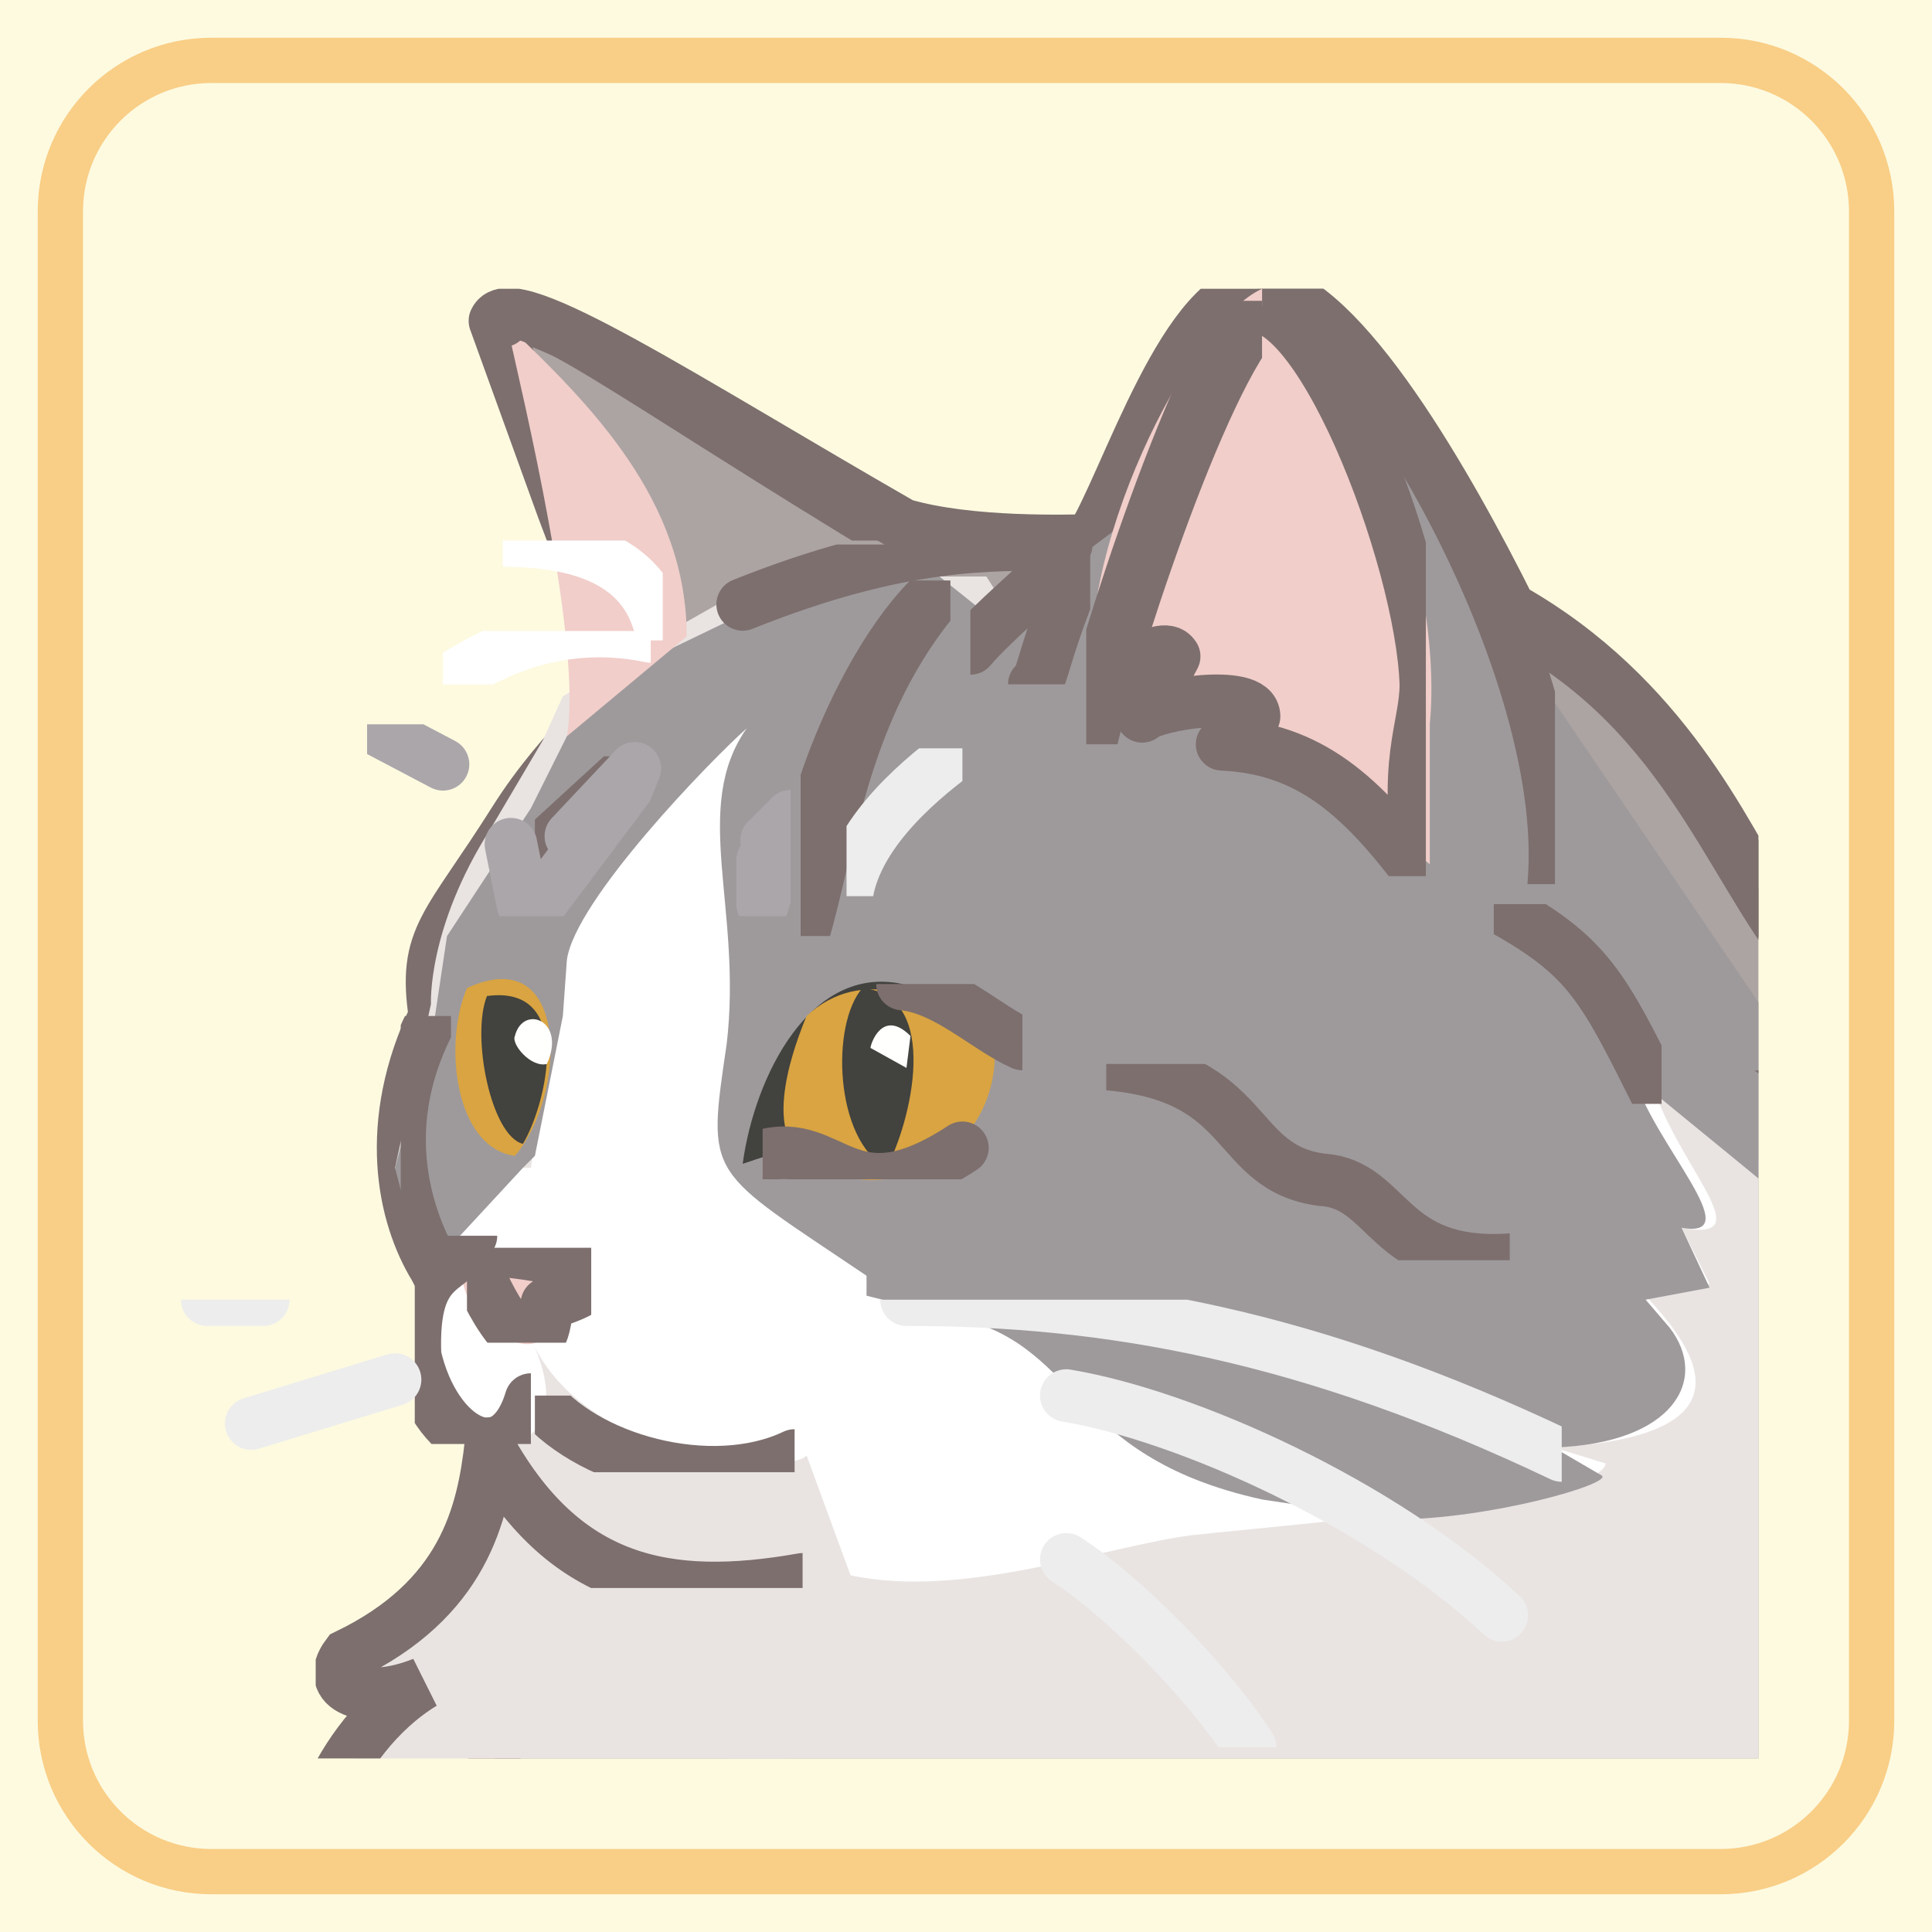
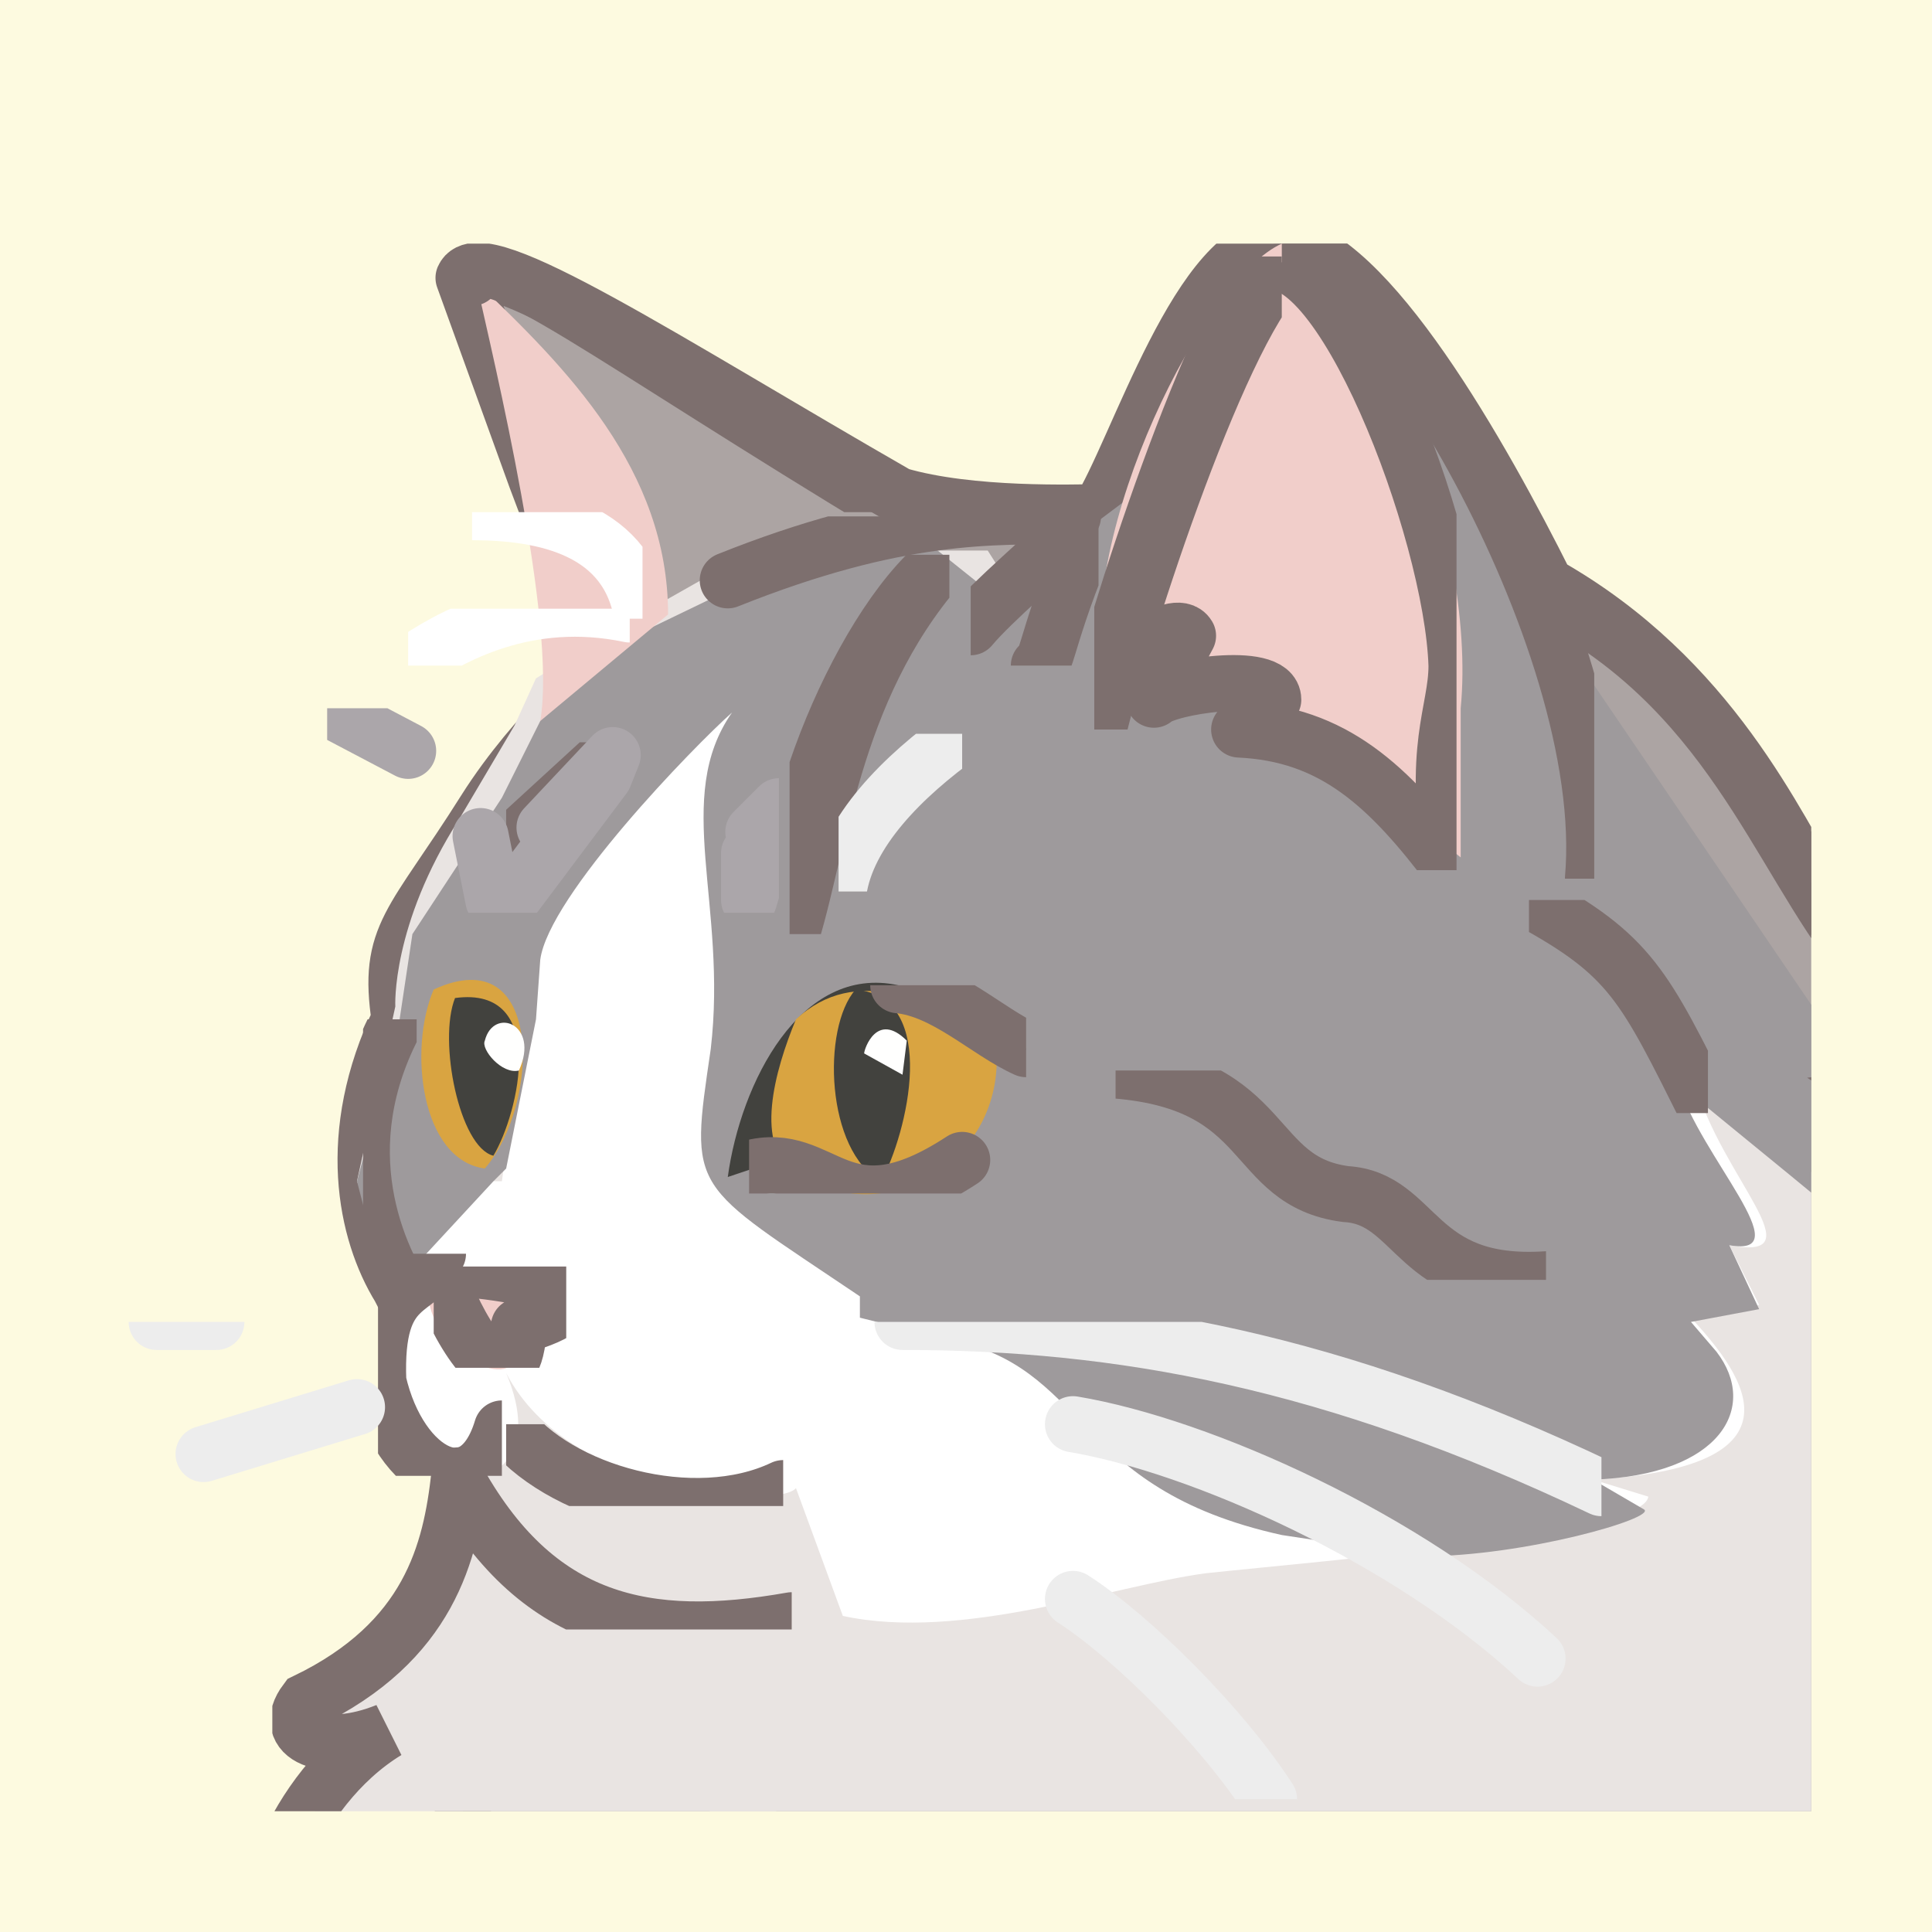
<svg xmlns="http://www.w3.org/2000/svg" viewBox="0 0 512 512" aria-label="Rahman &amp; Fia">
  <rect width="512" height="512" fill="#FDFAE0" />
-   <rect x="16" y="16" width="480" height="480" rx="40" fill="none" stroke="#F5A93C" stroke-width="12" opacity=".55" />
-   <svg x="46.00" y="46.00" width="420.00" height="420.00" viewBox="10 15 48 48" fill="none">
+   <svg x="32.00" y="32.00" width="448.00" height="448.00" viewBox="10 15 48 48" fill="none">
    <clipPath id="a">
      <path d="M0 0h152v100H0z" />
    </clipPath>
    <g clip-path="url(#a)">
      <svg width="53.394" height="72.348" x="98.606" y="2.973" preserveAspectRatio="none" viewBox="0 0 33.534 45.438">
        <path fill="#aca4a3" d="M30.872 33.078c2.736-4.104 3.572-12.844 1.52-11.932l-.38.228c.532-4.18-1.216-9.652-3.04-10.868s-1.14 1.672-1.14 1.672C24.564 3.286 16.888-.286 13.012.018c-1.14.076-.684 1.064-.076 1.216C6.552-.21.548 3.21.016 8.454c-.152 2.432.76 6.004 4.94 8.436 2.432 1.368 7.828 2.356 10.412 7.904 1.52 3.344 1.748 6.992.152 10.184l3.572 10.412c5.168.456 9.12-2.432 8.892-3.496-.152-.608-.76-.608-1.824-.38 1.9-.608 5.092-3.496 6.004-6.46.684-1.9 0-2.508-1.292-1.976" />
        <path stroke="#7d6f6e" stroke-linecap="round" stroke-linejoin="round" d="M30.872 33.078c2.736-4.104 3.572-12.844 1.52-11.932l-.38.228c.532-4.18-1.216-9.652-3.04-10.868s-1.14 1.672-1.14 1.672C24.564 3.286 16.888-.286 13.012.018c-1.14.076-.684 1.064-.076 1.216C6.552-.21.548 3.21.016 8.454c-.152 2.432.76 6.004 4.94 8.436 2.432 1.368 7.828 2.356 10.412 7.904 1.52 3.344 1.748 6.992.152 10.184l3.572 10.412c5.168.456 9.12-2.432 8.892-3.496-.152-.608-.76-.608-1.824-.38 1.9-.608 5.092-3.496 6.004-6.46.684-1.9 0-2.508-1.292-1.976" />
      </svg>
      <svg width="42.334" height="25.535" x="99.187" y="3.12" preserveAspectRatio="none" viewBox="0 0 26.588 16.037">
        <path fill="#beb5b4" d="M18.803 4.941c1.064.38 2.888 2.356 2.964 3.8-1.596-1.444-3.42-3.344-5.396-3.04 1.444.076 2.812 1.292 3.496 2.204-1.216-1.064-2.584-2.128-4.484-2.432.684.532 1.9 1.824 1.9 2.812-1.52-1.976-3.268-3.496-6.536-3.42-.836.076-1.596-.608-3.344-.228-4.104.608-6.992 4.104-5.7 8.208.532 1.14 1.368 2.28 2.052 3.192-2.052-1.292-4.028-3.8-3.724-7.752C1.323 2.433 6.871-.075 11.583.913c1.444.228 2.28.76 2.508.836.304.228 0 .228-.988-.304-.988-.38-1.216-1.444.38-1.444 3.724-.076 9.424 2.812 12.54 9.272 1.064 2.356.38 1.824-.076 1.14-1.52-2.128-4.332-4.788-7.144-5.472" />
      </svg>
      <svg width="26.408" height="34.611" x="123.317" y="40.633" preserveAspectRatio="none" viewBox="0 0 16.585 21.738">
        <path fill="#9c9392" d="m5.7 5.398-1.444 2.28C4.408 3.422 1.976.078.988.002c-.532-.076.684 2.584.304 5.7-.076 1.976-.456 4.636-1.292 5.7l3.648 10.26.76.076c3.04 0 5.168-.76 6.84-2.28 1.748-1.824-.912-1.596-2.28-1.14l-.076-.152c4.256-1.064 7.98-6.004 7.676-8.284-.152-.836-.912-.836-1.292-.38-.836 1.216-2.128 2.812-2.584 3.04-.38.152 0-.076.38-.456l1.976-2.812c-.912.912-3.496 2.66-5.092 3.344.456-1.292-.38-.456-3.268.608 1.748-2.888 2.28-4.484 1.064-3.952l-1.976 1.292c1.216-3.344.836-5.928-.076-5.168" />
      </svg>
      <svg width="131.371" height="78.538" x=".169" y="18.489" preserveAspectRatio="none" viewBox="0 0 82.507 49.326">
        <path fill="#aca4a3" d="M40.179 17.253c3.8-.38 7.676-3.344 15.428-3.724 9.728-.304 16.948 4.18 21.812 11.552 3.04 4.56 2.356 8.664 4.94 12.008.38.456.076 1.064-1.444.456 1.14 1.52 2.356 4.864-.684 4.636 2.28 2.584-3.42 5.472-9.196 5.244-7.22-.076-10.184.76-14.06.76-1.064 0-1.748-.152-1.748-.152-.76.076-2.052 0-3.04-.76-5.928.228-9.956-.38-14.136-.684-1.444.532-4.94 1.672-13.452 1.444-6.232-.152-7.904 0-10.944.76-2.584.532-4.94.836-5.32.076-.76.076-2.356 0-2.888-1.596h-1.9l-.608-.304c-3.724.304-4.028-3.8-.228-4.788 2.204-.38 6.308-1.368 8.664-4.18l1.444-16.112-1.672-3.268c-.608-.988-.988-2.736 0-4.788-.228-1.52.228-1.672 1.52-3.724.912-1.444 2.204-2.508 2.204-2.508l-1.292-3.42L12.287.61c.304-.684 3.648 1.52 7.752 3.876 1.292.38 3.192.304 3.572.304.684-1.064 1.824-4.864 3.268-4.788 1.52.152 3.572 3.8 4.712 6.08 2.964 1.672 4.104 4.332 4.864 5.548 1.216 1.9 1.976 2.432 2.584 2.736.836.608-.76.988-.76.988.836.76 2.66 1.748 1.9 1.9" />
        <path stroke="#7d6f6e" stroke-linecap="round" stroke-linejoin="round" d="M40.179 17.253c3.8-.38 7.676-3.344 15.428-3.724 9.728-.304 16.948 4.18 21.812 11.552 3.04 4.56 2.356 8.664 4.94 12.008.38.456.076 1.064-1.444.456 1.14 1.52 2.356 4.864-.684 4.636 2.28 2.584-3.42 5.472-9.196 5.244-7.22-.076-10.184.76-14.06.76-1.064 0-1.748-.152-1.748-.152-.76.076-2.052 0-3.04-.76-5.928.228-9.956-.38-14.136-.684-1.444.532-4.94 1.672-13.452 1.444-6.232-.152-7.904 0-10.944.76-2.584.532-4.94.836-5.32.076-.76.076-2.356 0-2.888-1.596h-1.9l-.608-.304c-3.724.304-4.028-3.8-.228-4.788 2.204-.38 6.308-1.368 8.664-4.18l1.444-16.112-1.672-3.268c-.608-.988-.988-2.736 0-4.788-.228-1.52.228-1.672 1.52-3.724.912-1.444 2.204-2.508 2.204-2.508l-1.292-3.42L12.287.61c.304-.684 3.648 1.52 7.752 3.876 1.292.38 3.192.304 3.572.304.684-1.064 1.824-4.864 3.268-4.788 1.52.152 3.572 3.8 4.712 6.08 2.964 1.672 4.104 4.332 4.864 5.548 1.216 1.9 1.976 2.432 2.584 2.736.836.608-.76.988-.76.988.836.76 2.66 1.748 1.9 1.9" />
      </svg>
      <svg width="25.818" height="8.329" x="82.857" y="86.74" preserveAspectRatio="none" viewBox="0 0 16.215 5.231">
        <path fill="#fff" d="M3.447.076c.836-.152 1.9-.076 2.66.228 2.28.836 5.852 3.04 10.108 3.952l-7.828.76c-1.52.152-3.572.304-4.712.152C1.927 5.244.56 4.94.103 4.104-.505 1.596 1.7.228 3.447.076" />
      </svg>
      <svg width="50.695" height="57.479" x="14.371" y="27.203" preserveAspectRatio="none" viewBox="0 0 31.839 36.1">
        <path fill="#e9e4e2" d="M3.367 16.34c-.152 1.976-.912 3.572-2.432 3.952-1.064.76 0 1.444 1.064.76-1.14.76-2.66 3.496-1.672 3.496h.228c-.76.988-.836 4.788.38 3.952-.228 1.368.456 4.028 1.52 4.028C3.291 34.732 5.04 36.1 5.04 36.1c1.976-.988 6.992-1.52 7.22-1.824 1.672-.684 4.332-3.04 4.332-3.04v.38c.304 1.14 1.216.532 3.8-1.976-.152.988.988 1.216 2.66-.304l1.14-1.52c0 .836 1.216.76 3.268-1.14l1.292-1.9c1.064.76 1.52-1.52 1.748-3.344l.228-.076c.684 0 .532-4.104.532-4.104.76 1.368.76-.532.076-1.976-.076-1.064-1.14-2.356-1.14-2.356L25.56 9.88l-.532-1.672-1.596-1.672-2.964-2.128-3.42-2.28-2.052.228-1.216-.684L12.715 0h-4.18l-2.28 1.292-1.596.988-.38.836-.988 1.672c-1.216 1.9-1.14 3.344-1.14 3.344l-.684 3.116.988 2.204z" />
      </svg>
      <svg width="39.17" height="29.594" x="17.552" y="28.05" preserveAspectRatio="none" viewBox="0 0 24.601 18.587">
        <path fill="#fff" d="M1.902 10.716c.152-.456 1.292-2.812.228-3.648-.912-1.14-1.52.152-1.52.456l-.38 3.572-.152 1.824c-.304 1.064.304 3.04 1.444 3.04.38.076 1.216-.38.608-1.824 1.14 2.204 4.864 2.432 5.168 2.052l.836 2.28c2.128.456 4.788-.532 6.46-.76 2.128-.228 7.828-.684 7.904-1.368l-.988-.304c4.104-.228 2.508-2.052 1.748-2.888l1.216-.228-.532-1.064c1.596.304-.152-1.216-.608-2.888-3.344-4.484-4.484-4.408-6.46-5.928l-2.736-1.064-1.368-.152-.988-.684L8.362 0C5.93.988 4.638 2.204 2.738 5.7l-.684 5.016z" />
      </svg>
      <svg width="20.684" height="9.581" x="8.73" y="87.224" preserveAspectRatio="none" viewBox="0 0 12.99 6.017">
        <path fill="#fff" d="M4.478 0C2.958.38-.538 1.444.07 4.104c.532 1.672 3.268 1.748 4.028 1.9 2.28.152 6.004-1.064 8.892-1.292C11.698 2.812 4.858 3.04 4.478 0" />
      </svg>
      <svg width="11.047" height="20.451" x="22.481" y="57.093" preserveAspectRatio="none" viewBox="0 0 6.938 12.844">
        <path fill="#e9e4e2" d="M6.938.38c-.456 2.584-3.724 3.268-5.32 4.864C.022 6.764-.206 8.664.174 8.36l1.9-1.216c-.456.38-2.052 3.724-.912 2.964l1.14-1.064c-.608.912-1.368 3.344-1.064 3.8-.076-1.596.684-2.964 1.14-4.028-.456.38-1.596 1.748-1.672 1.672-.304-2.28 1.672-3.572 1.368-3.344C1.922 7.068.326 8.284.022 8.36c-.38-4.256 4.256-5.32 3.192-4.712-1.748.228-1.596-1.292-1.596-1.368-.76-.684-.76-1.14-.38-2.28l2.204.38z" />
      </svg>
      <svg width="55.18" height="13.555" x="64.143" y="40.029" preserveAspectRatio="none" viewBox="0 0 34.656 8.513">
        <path fill="#beb5b4" d="M0 3.877c4.332 1.216 9.272-1.9 17.48-2.052.76-.152-.684.456-.684.912 5.396-1.064 12.464 1.444 17.86 5.776C30.476 4.181 24.472-.075 15.352.001 8.588.153 4.18 2.965.076 3.725z" />
      </svg>
      <svg width="25.896" height="20.33" x="37.158" y="61.328" preserveAspectRatio="none" viewBox="0 0 16.264 12.768">
        <path fill="#9c9392" d="M10.184 8.284c-.608.836-1.824 2.28-3.876 2.584-1.52.912-4.028 1.9-6.308 1.9l2.28-2.508 2.584-1.14c1.216-.076 2.964 0 5.016-2.66.228.684.608.608 1.824-.152s2.356-2.66 2.584-4.56c.76 1.9 1.672.912 1.976-1.52L15.96 0c-.38 1.976-.912 3.8-1.216 3.648-.988 3.116-3.344 4.56-4.56 4.636" />
      </svg>
      <svg width="48.404" height="36.908" x="16.708" y="18.854" preserveAspectRatio="none" viewBox="0 0 30.4 23.18">
        <path fill="#9e9a9c" d="m8.968 18.924 1.52.38c2.584.456 2.204 2.66 6.004 3.496l2.508.38c1.824 0 4.18-.684 3.952-.836l-.912-.532c2.28-.076 2.964-1.292 2.204-2.28L23.788 19l1.216-.228-.532-1.14c1.292.228-.532-1.596-.912-2.888.988.836 4.712 3.8 5.092 4.332l1.216 1.748.532-1.444-1.596-1.976.76-.38-1.9-2.052c-.152-.456-1.14-.76-1.14-.76l-5.32-7.828L17.1 0l-3.268 4.256L11.4 6.08 9.88 4.864l-2.888.912L4.788 6.84 3.42 7.98l-.836 1.672-1.596 2.432-.228 1.52L0 16.492l.532 2.052 1.9-2.052.228-.228.532-2.66.076-1.064c.152-1.14 2.736-3.8 3.42-4.408-1.064 1.52-.076 3.42-.38 6.004-.38 2.584-.38 2.356 2.66 4.408z" />
      </svg>
      <svg width="17.667" height="6.777" x="91.007" y="87.224" preserveAspectRatio="none" viewBox="0 0 11.096 4.256">
        <path fill="#e9e4e2" d="m0 0 5.624 4.256 5.472-.152C9.12 3.952 4.484 2.356.988.304z" />
      </svg>
      <svg width="26.501" height="18.315" x="60.755" y="75.244" preserveAspectRatio="none" viewBox="0 0 16.644 11.503">
        <path fill="#9c9392" d="M3.42 4.028c.304 3.116 2.508 5.016 6.08 4.56-.456-.76.228-.684 1.52-.38-1.14-1.064-.532-.76.38-.76 3.116 0 2.964-3.42 3.04-7.448l2.204 7.068-2.66 1.748-.076 2.584c-2.66.228-6.384.076-13.908-.456l.988-1.216 2.128-3.192z" />
      </svg>
      <svg width="5.445" height="12.464" x="20.096" y="19.58" preserveAspectRatio="none" viewBox="0 0 3.42 7.828">
        <path fill="#f1ceca" d="M0 0c.304 1.368 1.444 6.08 1.14 7.828l2.28-1.9C3.42 3.344 1.596 1.52 0 0" />
      </svg>
      <svg width="10.309" height="17.425" x="37.79" y="18.491" preserveAspectRatio="none" viewBox="0 0 6.475 10.944">
        <path fill="#f1ceca" d="M.06 7.828C-.398 5.092 1.882.608 3.25 0c1.52.228 3.496 5.168 3.192 8.284v2.66L3.86 8.892l-1.368-.76.608-.152-1.672-.152L.82 7.6l.608-.912C.591 6.84.06 7.828.06 7.828" />
      </svg>
      <svg width="15.973" height="9.56" x="6.422" y="78.753" preserveAspectRatio="none" viewBox="0 0 10.032 6.004">
        <path fill="#9e9a9c" d="M7.6 0C6.46 1.444 2.432 3.116 0 4.104c.152.836 2.204 1.52 3.192 1.9l6.84-2.28C9.348 3.344 7.752.836 7.6 0" />
      </svg>
      <svg width="12.715" height="7.866" x=".241" y="85.53" preserveAspectRatio="none" viewBox="0 0 7.986 4.94">
        <path fill="#fff" d="M4.034 0C2.742.076-.146.608.006 2.888l.456 1.14.912.456 1.748.304.684.152h1.52c-.456-2.28 2.66-3.192 2.66-3.192C6.314 1.064 4.49.836 4.034 0" />
      </svg>
      <svg width="12.101" height="6.89" x="19.975" y="19.224" preserveAspectRatio="none" viewBox="0 0 7.6 4.327">
        <path stroke="#7d6f6e" stroke-linecap="round" stroke-linejoin="round" d="M0 .147c.228-.684 2.432 1.064 7.6 4.18" />
      </svg>
      <svg width="50.956" height="55.666" x="14.304" y="26.234" preserveAspectRatio="none" viewBox="0 0 32.003 34.961">
        <path stroke="#7d6f6e" stroke-linecap="round" d="M3.334 17.1c-.152 1.369-.532 2.965-2.736 4.029-.456.608.304.988 1.444.532C.294 22.725-.39 25.157.218 25.005h.38c-.836 1.292-.684 5.016.38 3.952-.228.988.076 3.8 1.444 4.104M14.278 0c-1.444 0-3.116-.076-6.156 1.14m14.516.228c3.344 1.672 4.18 4.636 5.7 6.536 1.52 1.824 2.584 1.596 1.672 2.28l-1.216.152c2.584 1.672 3.04 2.508 2.356 2.584h-.912c1.824 1.064 1.976 3.344 1.596 3.268-.532 0-.912-.912-1.824-1.672 1.748 1.444 2.204 4.18 1.368 3.572l-1.14-1.14c1.596 1.368.836 5.548.38 4.94l-.76-1.824c.684 1.9-.304 5.32-.684 4.636l-.532-1.596c.152 3.344-3.344 6.08-4.18 5.396v-.76c-1.064 2.508-4.408 4.028-4.028 2.28-1.292 1.52-4.636 4.028-3.8 1.748-1.216 1.14-3.8 2.736-4.332 3.192" />
      </svg>
      <svg width="28.48" height="8.229" x="19.327" y="76.454" preserveAspectRatio="none" viewBox="0 0 17.887 5.168">
        <path stroke="#7d6f6e" stroke-linecap="round" stroke-linejoin="round" d="M.103 0c-.608 2.66 1.672 5.168 1.824 5.168m7.676-1.824c3.116-.38 6.156.076 8.284 1.596" />
      </svg>
      <svg width="6.664" height="7.898" y="85.288" preserveAspectRatio="none" viewBox="0 0 4.185 4.961">
        <path stroke="#7d6f6e" stroke-linecap="round" stroke-linejoin="round" d="M4.185 0C2.893.152.081.532.005 2.812-.147 5.32 3.045 4.94 3.121 4.94" />
      </svg>
      <svg width="9.56" height="4.376" x="19.491" y="53.462" preserveAspectRatio="none" viewBox="0 0 6.004 2.748">
        <path stroke="#7d6f6e" stroke-linecap="round" stroke-linejoin="round" d="M0 0c1.444 2.66 3.42 3.04 6.004 2.584" />
      </svg>
      <svg width="4.537" height="10.77" x="28.991" y="27.324" preserveAspectRatio="none" viewBox="0 0 2.85 6.764">
        <path stroke="#7d6f6e" stroke-linecap="round" stroke-linejoin="round" d="M2.85 0C1.33 1.064-.266 4.94.038 6.764.57 5.016.798 2.204 2.85 0" />
      </svg>
      <svg width="3.63" height="4.356" x="34.133" y="26.114" preserveAspectRatio="none" viewBox="0 0 2.28 2.736">
        <path stroke="#7d6f6e" stroke-linecap="round" stroke-linejoin="round" d="M1.824.304C1.368.76.38 1.596 0 2.052M2.28 0c-.912 2.052-.912 2.736-1.064 2.736" />
      </svg>
      <svg width="3.933" height="2.92" x="18.704" y="47.533" preserveAspectRatio="none" viewBox="0 0 2.47 1.834">
        <path fill="#f1ceca" d="M.038 0c-.304 1.368 1.292 2.204 1.52 1.672l.076-.532.76-.228.076-.608z" />
      </svg>
      <svg width="3.517" height="6.307" x="17.305" y="47.17" preserveAspectRatio="none" viewBox="0 0 2.209 3.961">
        <path stroke="#7d6f6e" stroke-linecap="round" stroke-linejoin="round" d="M2.209 3.116C1.753 4.636.385 3.952.005 2.28-.071.38.765.76 1.069 0" />
      </svg>
      <svg width="7.866" height="2.323" x="20.943" y="52.01" preserveAspectRatio="none" viewBox="0 0 4.94 1.459">
        <path stroke="#7d6f6e" stroke-linecap="round" d="M0 0c.912 1.216 3.344 1.9 4.94 1.14" />
      </svg>
      <svg width="4.84" height="3.025" x="19.975" y="26.114" preserveAspectRatio="none" viewBox="0 0 3.04 1.9">
        <path stroke="#fff" stroke-linecap="round" stroke-linejoin="round" d="M0 0c1.292 0 2.812.304 3.04 1.9" />
      </svg>
      <svg width="6.292" height="1.615" x="18.16" y="28.855" preserveAspectRatio="none" viewBox="0 0 3.952 1.015">
        <path stroke="#fff" stroke-linecap="round" stroke-linejoin="round" d="M0 1.015C.76.483 2.128-.277 3.952.103" />
      </svg>
      <svg width="8.871" height="18.031" x="42.967" y="18.49" preserveAspectRatio="none" viewBox="0 0 5.571 11.325">
        <path stroke="#7d6f6e" stroke-linecap="round" stroke-linejoin="round" d="M0 0c1.596-.075 5.928 6.993 5.548 11.325" />
      </svg>
      <svg width="3.509" height="4.477" x="30.382" y="32.407" preserveAspectRatio="none" viewBox="0 0 2.204 2.812">
        <path stroke="#ededed" stroke-linecap="round" stroke-linejoin="round" d="M0 2.812C.152 1.748 1.14.76 2.204 0" />
      </svg>
      <svg width="3.763" height="2.876" x="18.886" y="47.533" preserveAspectRatio="none" viewBox="0 0 2.363 1.806">
        <path stroke="#7d6f6e" stroke-linecap="round" stroke-linejoin="round" d="M.304.684c.456.988 1.14 1.748 1.216.38C3.116.608 2.356.152 0 0" />
      </svg>
      <svg width="3.267" height="4.356" x="20.943" y="32.649" preserveAspectRatio="none" viewBox="0 0 2.052 2.736">
        <path stroke="#7d6f6e" stroke-linecap="round" d="m0 2.736.228-1.064L2.052 0" />
      </svg>
      <svg width="48.767" height="13.553" x="3.276" y="49.106" preserveAspectRatio="none" viewBox="0 0 30.628 8.512">
        <path stroke="#ededed" stroke-linecap="round" stroke-linejoin="round" d="M21.204 4.94c1.064.684 2.66 2.28 3.496 3.572m-3.496-6.688c2.28.38 6.004 2.052 8.284 4.18M18.164 0c3.876 0 7.676.684 12.464 2.964M5.7 2.356l2.736-.836M4.864 0h1.064M0 .684.836.456m.608 1.748 1.9-.76" />
      </svg>
      <svg width="12.706" height="6.292" x="6.059" y="78.753" preserveAspectRatio="none" viewBox="0 0 7.98 3.952">
        <path stroke="#7d6f6e" stroke-linecap="round" d="M7.98 0C6.84 1.14 3.42 3.04 0 3.952" />
      </svg>
      <svg width="12.311" height="11.491" x="8.39" y="85.046" preserveAspectRatio="none" viewBox="0 0 7.732 7.217">
        <path stroke="#7d6f6e" stroke-linecap="round" stroke-linejoin="round" d="M7.732 0C3.932 1.368-.552 1.748.056 5.32c.608 1.824 2.736 2.052 3.42 1.824" />
      </svg>
      <svg width="1.946" height="3.261" x="8.591" y="91.224" preserveAspectRatio="none" viewBox="0 0 1.222 2.048">
        <path stroke="#7d6f6e" stroke-linecap="round" stroke-linejoin="round" d="M.082 2.048C-.374.072 1.222-.156 1.222.072" />
      </svg>
      <svg width="1.856" height="4.603" x="12.674" y="92.181" preserveAspectRatio="none" viewBox="0 0 1.166 2.891">
        <path stroke="#7d6f6e" stroke-linecap="round" d="M.254 2.89c-.76-1.443.38-2.963.912-2.887" />
      </svg>
      <svg width="1.22" height="3.161" x=".604" y="88.42" preserveAspectRatio="none" viewBox="0 0 1 1.985">
        <path stroke="#7d6f6e" stroke-linecap="round" stroke-linejoin="round" d="M.082 1.985C-.298.313.766-.067.766.01" />
      </svg>
      <svg width="1.09" height="3.751" x="4.001" y="89.039" preserveAspectRatio="none" viewBox="0 0 1 2.356">
        <path stroke="#7d6f6e" stroke-linecap="round" d="M.228 2.356C-.456.532.608.076.684 0" />
      </svg>
      <svg width="6.777" height="13.916" x="60.634" y="78.632" preserveAspectRatio="none" viewBox="0 0 4.256 8.74">
        <path stroke="#7d6f6e" stroke-linecap="round" stroke-linejoin="round" d="M0 8.74C4.18 6.84 2.356 2.66 4.256 0" />
      </svg>
      <svg width="1.522" height="8.229" x="16.88" y="40.514" preserveAspectRatio="none" viewBox="0 0 1 5.168">
        <path stroke="#7d6f6e" stroke-linecap="round" stroke-linejoin="round" d="M.956 5.168C.272 4.256-.64 2.28.652 0" />
      </svg>
      <svg width="1" height="1" x="24.21" y="29.745" preserveAspectRatio="none" viewBox="0 0 1 1" />
      <svg width="5.324" height="13.432" x="37.642" y="18.854" preserveAspectRatio="none" viewBox="0 0 2.964 5.32">
        <path stroke="#7d6f6e" stroke-linecap="round" stroke-linejoin="round" d="M2.964 0C1.9.76.304 4.332 0 5.32" />
      </svg>
      <svg width="4.05" height="21.177" x="84.658" y="65.321" preserveAspectRatio="none" viewBox="0 0 2.544 13.3">
        <path stroke="#7d6f6e" stroke-linecap="round" stroke-linejoin="round" d="M2.088 0c-2.964 3.04-2.736 9.956.456 13.3" />
      </svg>
      <svg width="14.4" height="5.139" x="88.466" y="58.125" preserveAspectRatio="none" viewBox="0 0 9.044 3.228">
        <path stroke="#7d6f6e" stroke-linecap="round" d="M9.044.188C5.016-.648 1.216 1.48 0 3.228" />
      </svg>
      <svg width="17.183" height="2.239" x="14.288" y="94.723" preserveAspectRatio="none" viewBox="0 0 10.792 1.406">
        <path stroke="#7d6f6e" stroke-linecap="round" stroke-linejoin="round" d="M10.792.002C7.372-.074 3.344 1.674 0 1.37" />
      </svg>
      <svg width="22.387" height="1.081" x="60.634" y="92.548" preserveAspectRatio="none" viewBox="0 0 14.06 1">
        <path stroke="#7d6f6e" stroke-linecap="round" stroke-linejoin="round" d="M0 0c4.256.152 7.904.912 14.06.608" />
      </svg>
      <svg width="24.686" height="1.023" x="88.587" y="94.094" preserveAspectRatio="none" viewBox="0 0 15.504 1">
        <path stroke="#7d6f6e" stroke-linecap="round" stroke-linejoin="round" d="M15.504.017C9.5-.135 5.244.777 0 .625" />
      </svg>
      <svg width="10.535" height="8.23" x="82.651" y="86.739" preserveAspectRatio="none" viewBox="0 0 6.616 5.169">
        <path stroke="#7d6f6e" stroke-linecap="round" stroke-linejoin="round" d="M6.616.457C3.804-.683-.148.305.004 3.497c.304 1.672 2.128 1.52 3.42 1.672" />
      </svg>
      <svg width="1" height="4.356" x="83.928" y="90.128" preserveAspectRatio="none" viewBox="0 0 1 2.736">
        <path stroke="#7d6f6e" stroke-linecap="round" stroke-linejoin="round" d="M.57 0c-.76.836-.76 2.432 0 2.736" />
      </svg>
      <svg width="1.089" height="4.477" x="87.619" y="90.491" preserveAspectRatio="none" viewBox="0 0 1 2.812">
        <path stroke="#7d6f6e" stroke-linecap="round" stroke-linejoin="round" d="M.684 0c-.912.76-.912 2.584 0 2.812" />
      </svg>
      <svg width="11.573" height="8.592" x="8.402" y="84.925" preserveAspectRatio="none" viewBox="0 0 7.268 5.396">
        <path stroke="#7d6f6e" stroke-linecap="round" stroke-linejoin="round" d="M7.268 0C3.468 1.368-.484 1.444.048 5.396" />
      </svg>
      <svg width="12.222" height="5.946" x="38.247" y="41.966" preserveAspectRatio="none" viewBox="0 0 7.676 3.734">
        <path stroke="#7d6f6e" stroke-linecap="round" d="M0 0c2.812.228 2.356 1.976 4.104 2.204 1.292.076 1.216 1.672 3.572 1.52" />
      </svg>
      <svg width="8.471" height="5.516" x="27.236" y="39.475" preserveAspectRatio="none" viewBox="0 0 5.32 3.465">
        <path fill="#42423e" d="M0 3.465c.228-1.672 1.292-3.8 3.04-3.42l2.28 1.14-.684.304-1.9 1.9L.912 3.16z" />
      </svg>
      <svg width="6.398" height="5.772" x="28.473" y="39.707" preserveAspectRatio="none" viewBox="0 0 4.018 3.625">
        <path fill="#d9a441" d="M.439.507c-.38.912-.76 2.28 0 2.736 1.596 1.064 3.724-.228 3.572-2.204C2.87.127 1.503-.481.439.507" />
      </svg>
      <svg width="2.161" height="5.445" x="30.249" y="39.667" preserveAspectRatio="none" viewBox="0 0 1.357 3.42">
        <path fill="#42423e" d="M.387 0C-.22.684-.145 2.888.843 3.42 1.3 2.584 1.907.152.387 0" />
      </svg>
      <svg width="1.21" height="1.288" x="31.108" y="40.799" preserveAspectRatio="none" viewBox="0 0 0.76 0.809">
        <path fill="#fffffe" d="m0 .429.684.38L.76.201C.228-.331 0 .353 0 .429" />
      </svg>
      <svg width="2.882" height="5.356" x="18.535" y="39.394" preserveAspectRatio="none" viewBox="0 0 1.81 3.364">
        <path fill="#d9a441" d="M.22.172c-.456 1.064-.228 3.04.912 3.192C2.12 2.224 2.196-.74.22.172" />
      </svg>
      <svg width="1.987" height="4.503" x="19.321" y="39.884" preserveAspectRatio="none" viewBox="0 0 1.248 2.828">
        <path fill="#42423e" d="M.107.016c-.304.76.076 2.66.684 2.812.456-.76.988-3.04-.684-2.812" />
      </svg>
      <svg width="1.14" height="1.37" x="20.322" y="40.61" preserveAspectRatio="none" viewBox="0 0 0.716 0.86">
        <path fill="#fffffe" d="M.01.32c-.076.152.304.608.608.532C.998.016.162-.288.01.32" />
      </svg>
      <svg width="5.082" height="6.05" x="49.985" y="37.126" preserveAspectRatio="none" viewBox="0 0 3.192 3.8">
        <path stroke="#7d6f6e" stroke-linecap="round" d="M0 0c1.824.988 2.052 1.52 3.192 3.8" />
      </svg>
      <svg width="10.044" height="17.26" x="37.884" y="19.019" preserveAspectRatio="none" viewBox="0 0 6.308 10.84">
        <path stroke="#7d6f6e" stroke-linecap="round" stroke-linejoin="round" d="M0 7.572c.152-.38 1.292-1.292 1.52-.912L.912 7.8c.228-.228 2.128-.532 2.128 0l-.608.532c1.672.076 2.66.988 3.8 2.508-.38-2.204.076-2.812.076-3.648C6.232 4.76 4.18-.56 2.812.048" />
      </svg>
      <svg width="7.866" height="5.914" x="27.841" y="39.546" preserveAspectRatio="none" viewBox="0 0 4.94 3.715">
        <path stroke="#7d6f6e" stroke-linecap="round" d="M2.66 0c.836.076 1.596.836 2.28 1.14M0 3.268c1.368-.38 1.596 1.292 3.8-.152" />
      </svg>
      <svg width="12.827" height="5.808" x="15.861" y="31.681" preserveAspectRatio="none" viewBox="0 0 8.056 3.648">
        <path stroke="#aba6aa" stroke-linecap="round" stroke-linejoin="round" d="m2.736 2.28.228 1.14M0 0l1.444.76m1.672 2.888L4.94 1.216l.152-.38-1.216 1.292M7.524 3.42 7.98 1.9l-.38.304.456-.456-.532.836z" />
      </svg>
      <svg width="3.388" height="1" x="75.397" y="52.131" preserveAspectRatio="none" viewBox="0 0 2.128 1">
        <path stroke="#7d6f6e" stroke-linecap="round" d="M0 .456 2.128 0 .912.304z" />
      </svg>
    </g>
  </svg>
</svg>
